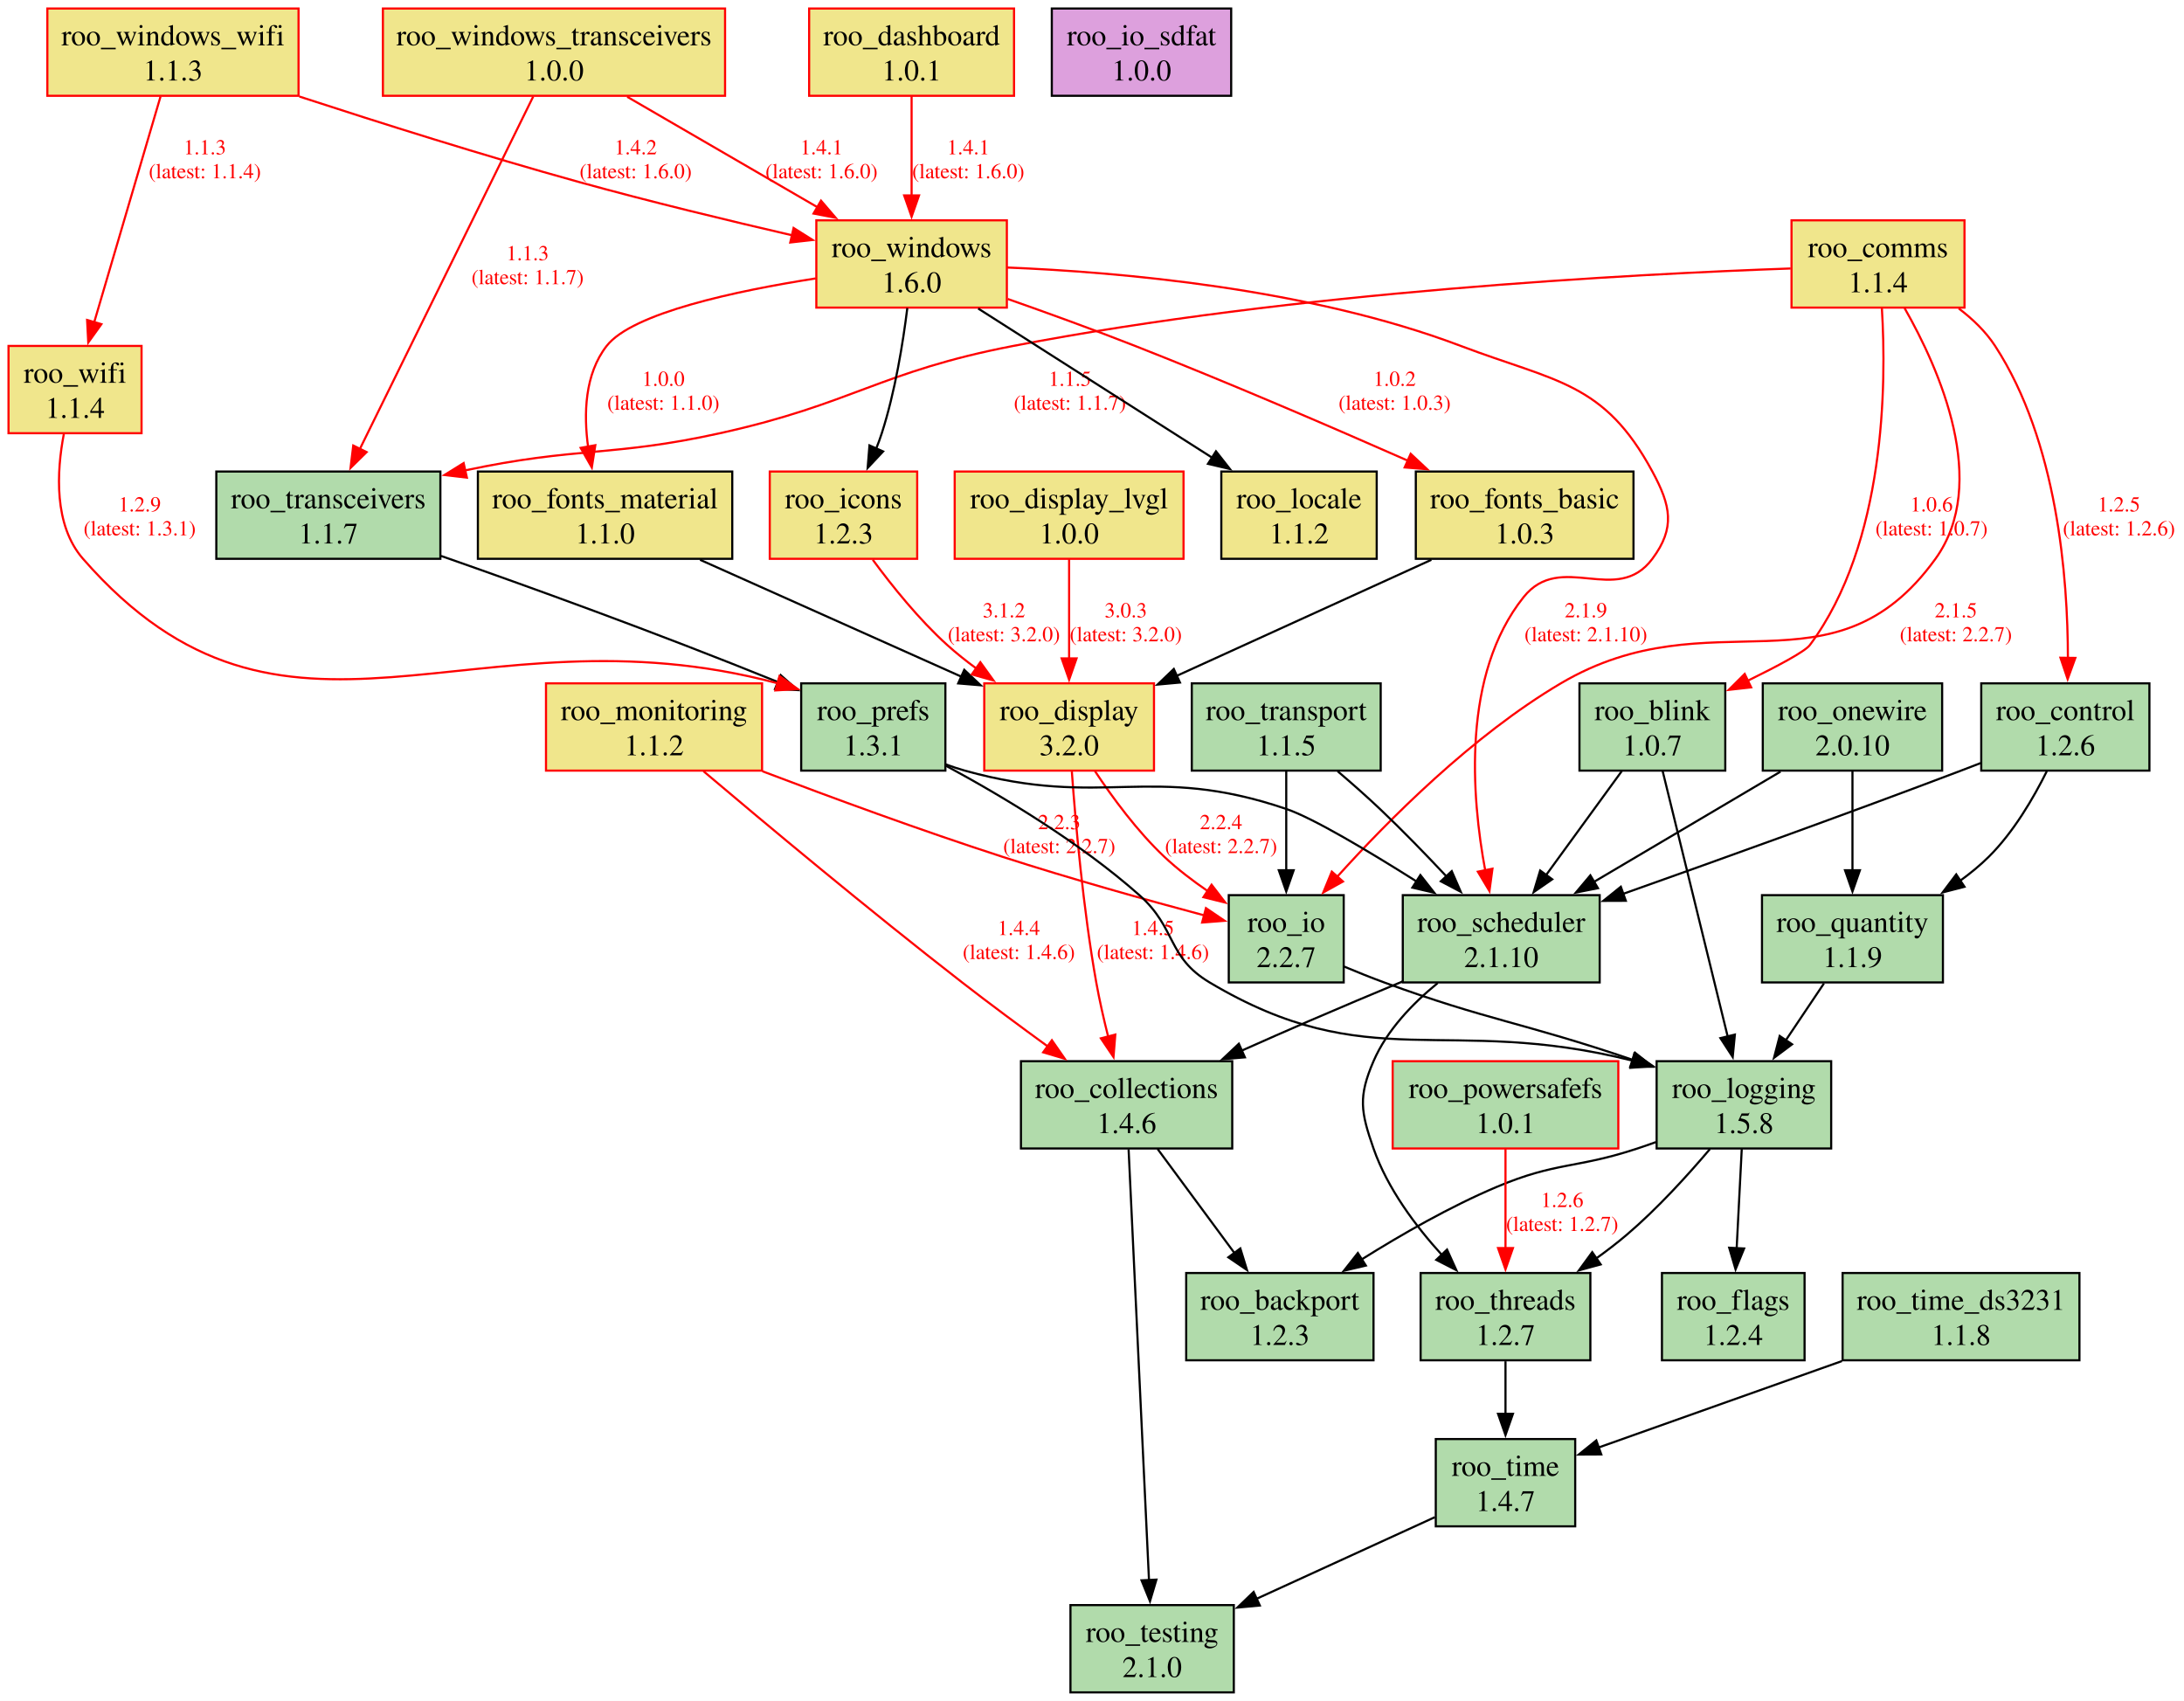
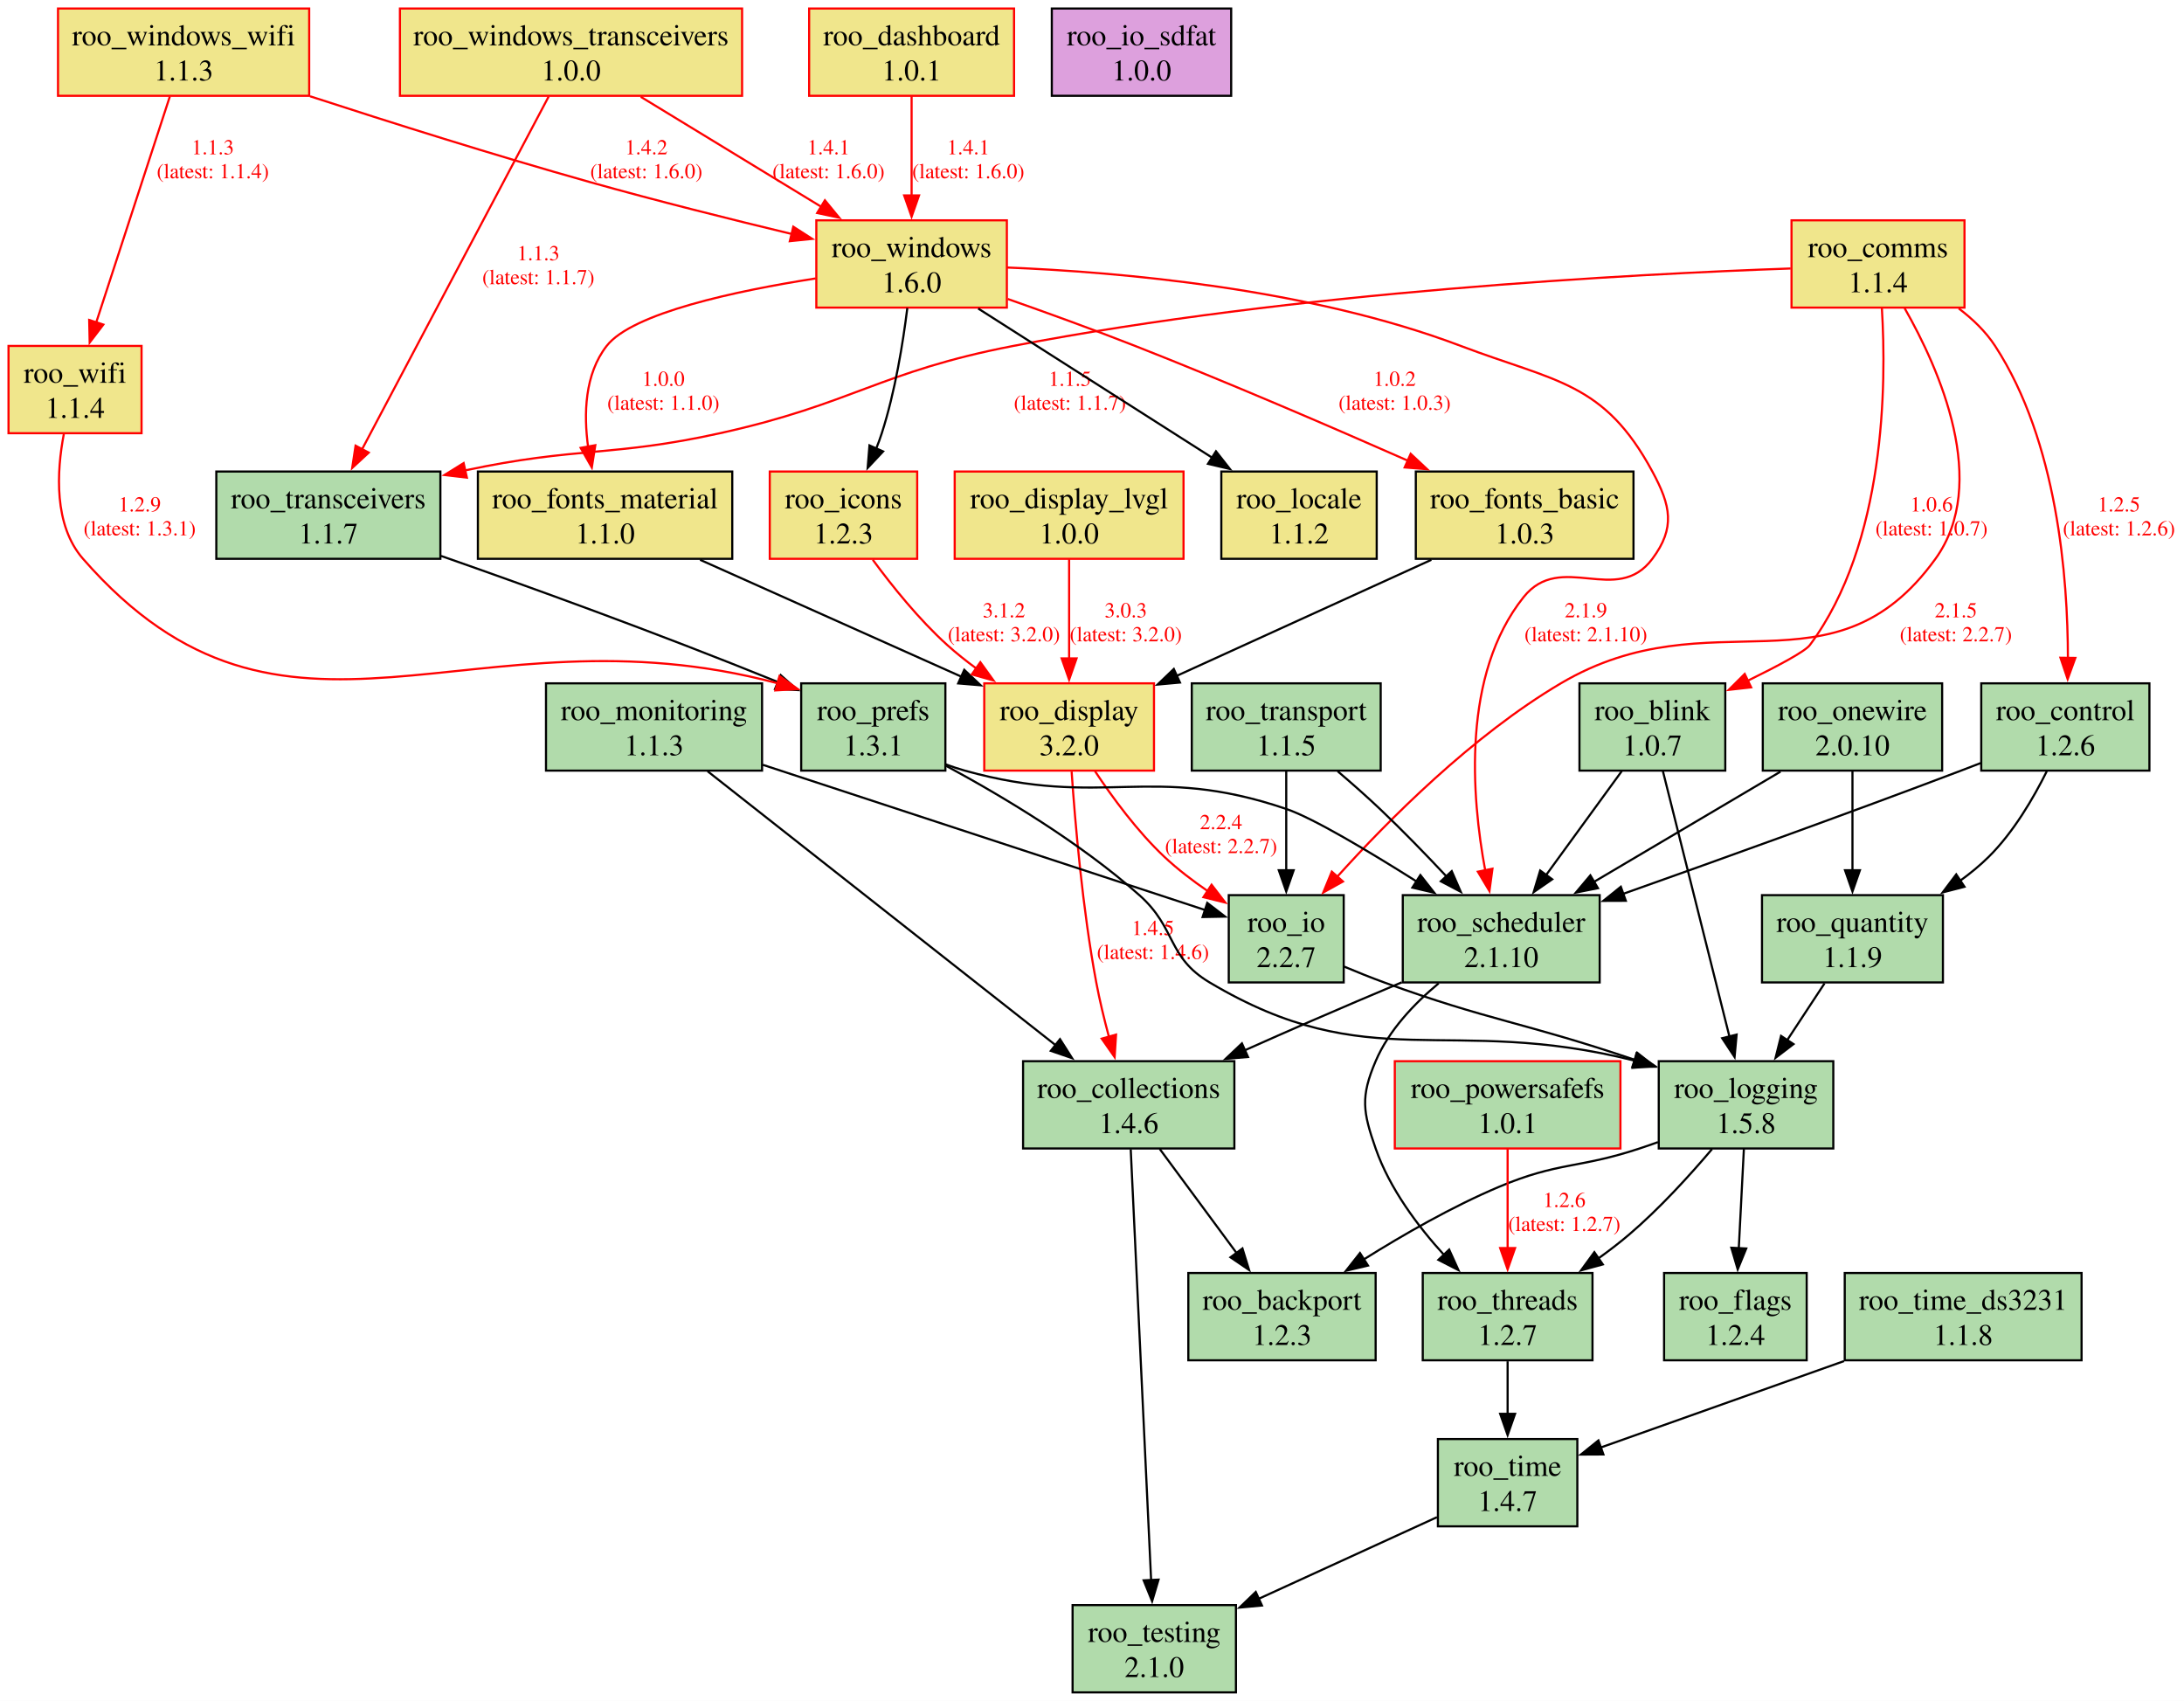
<svg xmlns="http://www.w3.org/2000/svg" width="1026pt" height="799pt" viewBox="0.00 0.00 1026.00 799.00">
  <g id="graph0" class="graph" transform="scale(1 1) rotate(0) translate(4 795)">
    <polygon fill="white" stroke="none" points="-4,4 -4,-795 1022.07,-795 1022.07,4 -4,4" />
    <g id="node1" class="node">
-       <polygon fill="#b1dbab" stroke="black" points="641.25,-197 553.25,-197 553.25,-156 641.25,-156 641.25,-197" />
-       <text xml:space="preserve" text-anchor="middle" x="597.25" y="-179.7" font-family="Times,serif" font-size="14.00">roo_backport</text>
-       <text xml:space="preserve" text-anchor="middle" x="597.25" y="-163.2" font-family="Times,serif" font-size="14.00">1.2.3</text>
+       <polygon fill="#b1dbab" stroke="black" points="642.25,-197 554.25,-197 554.25,-156 642.25,-156 642.25,-197" />
+       <text xml:space="preserve" text-anchor="middle" x="598.25" y="-179.7" font-family="Times,serif" font-size="14.00">roo_backport</text>
+       <text xml:space="preserve" text-anchor="middle" x="598.25" y="-163.2" font-family="Times,serif" font-size="14.00">1.2.3</text>
    </g>
    <g id="node2" class="node">
      <polygon fill="#b1dbab" stroke="black" points="806.5,-474 738,-474 738,-433 806.5,-433 806.5,-474" />
      <text xml:space="preserve" text-anchor="middle" x="772.25" y="-456.7" font-family="Times,serif" font-size="14.00">roo_blink</text>
      <text xml:space="preserve" text-anchor="middle" x="772.25" y="-440.2" font-family="Times,serif" font-size="14.00">1.0.7</text>
    </g>
    <g id="node16" class="node">
-       <polygon fill="#b1dbab" stroke="black" points="856.25,-296.5 774.25,-296.5 774.25,-255.5 856.25,-255.5 856.25,-296.5" />
-       <text xml:space="preserve" text-anchor="middle" x="815.25" y="-279.2" font-family="Times,serif" font-size="14.00">roo_logging</text>
-       <text xml:space="preserve" text-anchor="middle" x="815.25" y="-262.7" font-family="Times,serif" font-size="14.00">1.5.8</text>
+       <polygon fill="#b1dbab" stroke="black" points="857.25,-296.5 775.25,-296.5 775.25,-255.5 857.25,-255.5 857.25,-296.5" />
+       <text xml:space="preserve" text-anchor="middle" x="816.25" y="-279.2" font-family="Times,serif" font-size="14.00">roo_logging</text>
+       <text xml:space="preserve" text-anchor="middle" x="816.25" y="-262.7" font-family="Times,serif" font-size="14.00">1.5.8</text>
    </g>
    <g id="edge1" class="edge">
-       <path fill="none" stroke="black" d="M777.1,-432.71C784.55,-402.29 798.88,-343.81 807.7,-307.82" />
-       <polygon fill="black" stroke="black" points="811.01,-309 809.99,-298.46 804.21,-307.34 811.01,-309" />
+       <path fill="none" stroke="black" d="M777.21,-432.71C784.84,-402.29 799.5,-343.81 808.52,-307.82" />
+       <polygon fill="black" stroke="black" points="811.83,-309.01 810.87,-298.46 805.04,-307.3 811.83,-309.01" />
    </g>
    <g id="node22" class="node">
      <polygon fill="#b1dbab" stroke="black" points="747.5,-374.5 655,-374.5 655,-333.5 747.5,-333.5 747.5,-374.5" />
      <text xml:space="preserve" text-anchor="middle" x="701.25" y="-357.2" font-family="Times,serif" font-size="14.00">roo_scheduler</text>
      <text xml:space="preserve" text-anchor="middle" x="701.25" y="-340.7" font-family="Times,serif" font-size="14.00">2.1.10</text>
    </g>
    <g id="edge2" class="edge">
      <path fill="none" stroke="black" d="M757.88,-432.77C747.68,-418.76 733.82,-399.73 722.36,-383.99" />
      <polygon fill="black" stroke="black" points="725.2,-381.95 716.49,-375.92 719.54,-386.07 725.2,-381.95" />
    </g>
    <g id="node3" class="node">
-       <polygon fill="#b1dbab" stroke="black" points="574.88,-296.5 475.62,-296.5 475.62,-255.5 574.88,-255.5 574.88,-296.5" />
-       <text xml:space="preserve" text-anchor="middle" x="525.25" y="-279.2" font-family="Times,serif" font-size="14.00">roo_collections</text>
-       <text xml:space="preserve" text-anchor="middle" x="525.25" y="-262.7" font-family="Times,serif" font-size="14.00">1.4.6</text>
+       <polygon fill="#b1dbab" stroke="black" points="575.88,-296.5 476.62,-296.5 476.62,-255.5 575.88,-255.5 575.88,-296.5" />
+       <text xml:space="preserve" text-anchor="middle" x="526.25" y="-279.2" font-family="Times,serif" font-size="14.00">roo_collections</text>
+       <text xml:space="preserve" text-anchor="middle" x="526.25" y="-262.7" font-family="Times,serif" font-size="14.00">1.4.6</text>
    </g>
    <g id="edge4" class="edge">
-       <path fill="none" stroke="black" d="M539.82,-255.27C550.26,-241.13 564.49,-221.87 576.17,-206.05" />
-       <polygon fill="black" stroke="black" points="578.68,-208.54 581.8,-198.42 573.05,-204.38 578.68,-208.54" />
+       <path fill="none" stroke="black" d="M540.82,-255.27C551.26,-241.13 565.49,-221.87 577.17,-206.05" />
+       <polygon fill="black" stroke="black" points="579.68,-208.54 582.8,-198.42 574.05,-204.38 579.68,-208.54" />
    </g>
    <g id="node23" class="node">
-       <polygon fill="#b1dbab" stroke="black" points="575.62,-41 498.88,-41 498.88,0 575.62,0 575.62,-41" />
-       <text xml:space="preserve" text-anchor="middle" x="537.25" y="-23.7" font-family="Times,serif" font-size="14.00">roo_testing</text>
-       <text xml:space="preserve" text-anchor="middle" x="537.25" y="-7.2" font-family="Times,serif" font-size="14.00">2.1.0</text>
+       <polygon fill="#b1dbab" stroke="black" points="576.62,-41 499.88,-41 499.88,0 576.62,0 576.62,-41" />
+       <text xml:space="preserve" text-anchor="middle" x="538.25" y="-23.7" font-family="Times,serif" font-size="14.00">roo_testing</text>
+       <text xml:space="preserve" text-anchor="middle" x="538.25" y="-7.2" font-family="Times,serif" font-size="14.00">2.1.0</text>
    </g>
    <g id="edge3" class="edge">
-       <path fill="none" stroke="black" d="M526.19,-255.11C528.27,-211.14 533.28,-105.44 535.78,-52.62" />
-       <polygon fill="black" stroke="black" points="539.26,-52.97 536.24,-42.81 532.27,-52.63 539.26,-52.97" />
+       <path fill="none" stroke="black" d="M527.19,-255.11C529.27,-211.14 534.28,-105.44 536.78,-52.62" />
+       <polygon fill="black" stroke="black" points="540.26,-52.97 537.24,-42.81 533.27,-52.63 540.26,-52.97" />
    </g>
    <g id="node4" class="node">
      <polygon fill="khaki" stroke="red" points="918.88,-691.5 837.62,-691.5 837.62,-650.5 918.88,-650.5 918.88,-691.5" />
      <text xml:space="preserve" text-anchor="middle" x="878.25" y="-674.2" font-family="Times,serif" font-size="14.00">roo_comms</text>
      <text xml:space="preserve" text-anchor="middle" x="878.25" y="-657.7" font-family="Times,serif" font-size="14.00">1.1.4</text>
    </g>
    <g id="edge5" class="edge">
      <path fill="none" stroke="red" d="M880.07,-650.15C882.24,-614.73 881.87,-539.86 846.25,-492 844,-488.97 831.18,-482.14 816.84,-475.12" />
      <polygon fill="red" stroke="red" points="818.66,-472.12 808.13,-470.94 815.63,-478.42 818.66,-472.12" />
      <text xml:space="preserve" text-anchor="middle" x="903.39" y="-554.75" font-family="Times,serif" font-size="10.00" fill="red">1.0.6</text>
      <text xml:space="preserve" text-anchor="middle" x="903.39" y="-543.5" font-family="Times,serif" font-size="10.00" fill="red">(latest: 1.0.7)</text>
    </g>
    <g id="node5" class="node">
      <polygon fill="#b1dbab" stroke="black" points="1005.75,-474 926.75,-474 926.75,-433 1005.75,-433 1005.75,-474" />
      <text xml:space="preserve" text-anchor="middle" x="966.25" y="-456.7" font-family="Times,serif" font-size="14.00">roo_control</text>
      <text xml:space="preserve" text-anchor="middle" x="966.25" y="-440.2" font-family="Times,serif" font-size="14.00">1.2.6</text>
    </g>
    <g id="edge6" class="edge">
      <path fill="none" stroke="red" d="M916.16,-650.11C922.72,-645.15 928.83,-639.28 933.25,-632.5 962.53,-587.6 967.44,-523.53 967.46,-485.75" />
      <polygon fill="red" stroke="red" points="970.96,-485.94 967.34,-475.98 963.96,-486.03 970.96,-485.94" />
      <text xml:space="preserve" text-anchor="middle" x="991.44" y="-554.75" font-family="Times,serif" font-size="10.00" fill="red">1.2.5</text>
      <text xml:space="preserve" text-anchor="middle" x="991.44" y="-543.5" font-family="Times,serif" font-size="10.00" fill="red">(latest: 1.2.6)</text>
    </g>
    <g id="node13" class="node">
      <polygon fill="#b1dbab" stroke="black" points="627.25,-374.5 573.25,-374.5 573.25,-333.5 627.25,-333.5 627.25,-374.5" />
      <text xml:space="preserve" text-anchor="middle" x="600.25" y="-357.2" font-family="Times,serif" font-size="14.00">roo_io</text>
      <text xml:space="preserve" text-anchor="middle" x="600.25" y="-340.7" font-family="Times,serif" font-size="14.00">2.2.7</text>
    </g>
    <g id="edge7" class="edge">
      <path fill="none" stroke="red" d="M890.75,-650.23C907.11,-621.56 930.87,-568.01 905.25,-532.5 857.02,-465.65 800.25,-515.88 729.25,-474 687.75,-449.52 648.3,-409.88 624.2,-383.15" />
      <polygon fill="red" stroke="red" points="626.9,-380.91 617.64,-375.75 621.66,-385.55 626.9,-380.91" />
      <text xml:space="preserve" text-anchor="middle" x="914.83" y="-505" font-family="Times,serif" font-size="10.00" fill="red">2.1.5</text>
      <text xml:space="preserve" text-anchor="middle" x="914.83" y="-493.75" font-family="Times,serif" font-size="10.00" fill="red">(latest: 2.2.7)</text>
    </g>
    <g id="node27" class="node">
      <polygon fill="#b1dbab" stroke="black" points="202.88,-573.5 97.62,-573.5 97.62,-532.5 202.88,-532.5 202.88,-573.5" />
      <text xml:space="preserve" text-anchor="middle" x="150.25" y="-556.2" font-family="Times,serif" font-size="14.00">roo_transceivers</text>
      <text xml:space="preserve" text-anchor="middle" x="150.25" y="-539.7" font-family="Times,serif" font-size="14.00">1.1.7</text>
    </g>
    <g id="edge8" class="edge">
      <path fill="none" stroke="red" d="M837.22,-668.88C763.49,-666.29 603.96,-657.97 472,-632.5 409.28,-620.39 396.62,-605.27 334.25,-591.5 283.67,-580.33 267.13,-585.23 214.39,-574.01" />
      <polygon fill="red" stroke="red" points="215.34,-570.63 204.81,-571.87 213.81,-577.46 215.34,-570.63" />
      <text xml:space="preserve" text-anchor="middle" x="498.62" y="-613.75" font-family="Times,serif" font-size="10.00" fill="red">1.1.5</text>
      <text xml:space="preserve" text-anchor="middle" x="498.62" y="-602.5" font-family="Times,serif" font-size="10.00" fill="red">(latest: 1.1.7)</text>
    </g>
    <g id="node21" class="node">
      <polygon fill="#b1dbab" stroke="black" points="908.75,-374.5 823.75,-374.5 823.75,-333.5 908.75,-333.5 908.75,-374.5" />
      <text xml:space="preserve" text-anchor="middle" x="866.25" y="-357.2" font-family="Times,serif" font-size="14.00">roo_quantity</text>
      <text xml:space="preserve" text-anchor="middle" x="866.25" y="-340.7" font-family="Times,serif" font-size="14.00">1.1.9</text>
    </g>
    <g id="edge9" class="edge">
      <path fill="none" stroke="black" d="M957.54,-432.69C951.28,-420.09 941.91,-404.04 930.25,-392.5 926.18,-388.47 921.59,-384.71 916.79,-381.24" />
      <polygon fill="black" stroke="black" points="918.88,-378.44 908.62,-375.79 915,-384.26 918.88,-378.44" />
    </g>
    <g id="edge10" class="edge">
      <path fill="none" stroke="black" d="M926.45,-436.54C923.34,-435.33 920.25,-434.14 917.25,-433 863.64,-412.66 802.1,-390.56 758.45,-375.09" />
      <polygon fill="black" stroke="black" points="759.78,-371.85 749.18,-371.81 757.44,-378.45 759.78,-371.85" />
    </g>
    <g id="node6" class="node">
      <polygon fill="khaki" stroke="red" points="472.38,-791 376.12,-791 376.12,-750 472.38,-750 472.38,-791" />
      <text xml:space="preserve" text-anchor="middle" x="424.25" y="-773.7" font-family="Times,serif" font-size="14.00">roo_dashboard</text>
      <text xml:space="preserve" text-anchor="middle" x="424.25" y="-757.2" font-family="Times,serif" font-size="14.00">1.0.1</text>
    </g>
    <g id="node30" class="node">
      <polygon fill="khaki" stroke="red" points="469,-691.5 379.5,-691.5 379.5,-650.5 469,-650.5 469,-691.5" />
      <text xml:space="preserve" text-anchor="middle" x="424.25" y="-674.2" font-family="Times,serif" font-size="14.00">roo_windows</text>
      <text xml:space="preserve" text-anchor="middle" x="424.25" y="-657.7" font-family="Times,serif" font-size="14.00">1.6.0</text>
    </g>
    <g id="edge11" class="edge">
      <path fill="none" stroke="red" d="M424.25,-749.77C424.25,-736.29 424.25,-718.16 424.25,-702.79" />
      <polygon fill="red" stroke="red" points="427.75,-703.21 424.25,-693.21 420.75,-703.21 427.75,-703.21" />
      <text xml:space="preserve" text-anchor="middle" x="450.88" y="-722.5" font-family="Times,serif" font-size="10.00" fill="red">1.4.1</text>
      <text xml:space="preserve" text-anchor="middle" x="450.88" y="-711.25" font-family="Times,serif" font-size="10.00" fill="red">(latest: 1.6.0)</text>
    </g>
    <g id="node7" class="node">
      <polygon fill="khaki" stroke="red" points="538.12,-474 458.38,-474 458.38,-433 538.12,-433 538.12,-474" />
      <text xml:space="preserve" text-anchor="middle" x="498.25" y="-456.7" font-family="Times,serif" font-size="14.00">roo_display</text>
      <text xml:space="preserve" text-anchor="middle" x="498.25" y="-440.2" font-family="Times,serif" font-size="14.00">3.2.0</text>
    </g>
    <g id="edge12" class="edge">
-       <path fill="none" stroke="red" d="M499.53,-432.59C501.24,-408.86 504.82,-368.07 511,-333.5 512.49,-325.17 514.52,-316.26 516.59,-308.03" />
-       <polygon fill="red" stroke="red" points="519.95,-309.01 519.1,-298.45 513.18,-307.24 519.95,-309.01" />
+       <path fill="none" stroke="red" d="M499.43,-432.57C501.05,-408.82 504.53,-368.01 511,-333.5 512.56,-325.15 514.73,-316.23 516.94,-308" />
+       <polygon fill="red" stroke="red" points="520.3,-308.99 519.63,-298.42 513.56,-307.1 520.3,-308.99" />
      <text xml:space="preserve" text-anchor="middle" x="537.62" y="-355.75" font-family="Times,serif" font-size="10.00" fill="red">1.4.5</text>
      <text xml:space="preserve" text-anchor="middle" x="537.62" y="-344.5" font-family="Times,serif" font-size="10.00" fill="red">(latest: 1.4.6)</text>
    </g>
    <g id="edge13" class="edge">
      <path fill="none" stroke="red" d="M510.41,-432.74C518.65,-420.31 530.32,-404.43 543,-392.5 549.13,-386.73 556.25,-381.29 563.34,-376.43" />
      <polygon fill="red" stroke="red" points="565.17,-379.41 571.63,-371.01 561.34,-373.55 565.17,-379.41" />
      <text xml:space="preserve" text-anchor="middle" x="569.62" y="-405.5" font-family="Times,serif" font-size="10.00" fill="red">2.2.4</text>
      <text xml:space="preserve" text-anchor="middle" x="569.62" y="-394.25" font-family="Times,serif" font-size="10.00" fill="red">(latest: 2.2.7)</text>
    </g>
    <g id="node8" class="node">
      <polygon fill="khaki" stroke="red" points="552,-573.5 444.5,-573.5 444.5,-532.5 552,-532.5 552,-573.5" />
      <text xml:space="preserve" text-anchor="middle" x="498.25" y="-556.2" font-family="Times,serif" font-size="14.00">roo_display_lvgl</text>
      <text xml:space="preserve" text-anchor="middle" x="498.25" y="-539.7" font-family="Times,serif" font-size="14.00">1.0.0</text>
    </g>
    <g id="edge14" class="edge">
      <path fill="none" stroke="red" d="M498.25,-532.27C498.25,-518.79 498.25,-500.66 498.25,-485.29" />
      <polygon fill="red" stroke="red" points="501.75,-485.71 498.25,-475.71 494.75,-485.71 501.75,-485.71" />
      <text xml:space="preserve" text-anchor="middle" x="524.88" y="-505" font-family="Times,serif" font-size="10.00" fill="red">3.0.3</text>
      <text xml:space="preserve" text-anchor="middle" x="524.88" y="-493.75" font-family="Times,serif" font-size="10.00" fill="red">(latest: 3.2.0)</text>
    </g>
    <g id="node9" class="node">
-       <polygon fill="#b1dbab" stroke="black" points="843.75,-197 776.75,-197 776.75,-156 843.75,-156 843.75,-197" />
-       <text xml:space="preserve" text-anchor="middle" x="810.25" y="-179.7" font-family="Times,serif" font-size="14.00">roo_flags</text>
-       <text xml:space="preserve" text-anchor="middle" x="810.25" y="-163.2" font-family="Times,serif" font-size="14.00">1.2.4</text>
+       <polygon fill="#b1dbab" stroke="black" points="844.75,-197 777.75,-197 777.75,-156 844.75,-156 844.75,-197" />
+       <text xml:space="preserve" text-anchor="middle" x="811.25" y="-179.7" font-family="Times,serif" font-size="14.00">roo_flags</text>
+       <text xml:space="preserve" text-anchor="middle" x="811.25" y="-163.2" font-family="Times,serif" font-size="14.00">1.2.4</text>
    </g>
    <g id="node10" class="node">
      <polygon fill="khaki" stroke="black" points="763.38,-573.5 661.12,-573.5 661.12,-532.5 763.38,-532.5 763.38,-573.5" />
      <text xml:space="preserve" text-anchor="middle" x="712.25" y="-556.2" font-family="Times,serif" font-size="14.00">roo_fonts_basic</text>
      <text xml:space="preserve" text-anchor="middle" x="712.25" y="-539.7" font-family="Times,serif" font-size="14.00">1.0.3</text>
    </g>
    <g id="edge15" class="edge">
      <path fill="none" stroke="black" d="M668.43,-532.03C633.7,-516.21 585.15,-494.09 548.79,-477.52" />
      <polygon fill="black" stroke="black" points="550.33,-474.38 539.78,-473.42 547.43,-480.75 550.33,-474.38" />
    </g>
    <g id="node11" class="node">
      <polygon fill="khaki" stroke="black" points="340,-573.5 220.5,-573.5 220.5,-532.5 340,-532.5 340,-573.5" />
      <text xml:space="preserve" text-anchor="middle" x="280.25" y="-556.2" font-family="Times,serif" font-size="14.00">roo_fonts_material</text>
      <text xml:space="preserve" text-anchor="middle" x="280.25" y="-539.7" font-family="Times,serif" font-size="14.00">1.1.0</text>
    </g>
    <g id="edge16" class="edge">
      <path fill="none" stroke="black" d="M324.89,-532.03C360.64,-516.04 410.79,-493.62 447.96,-476.99" />
      <polygon fill="black" stroke="black" points="448.99,-480.36 456.69,-473.09 446.13,-473.97 448.99,-480.36" />
    </g>
    <g id="node12" class="node">
      <polygon fill="khaki" stroke="red" points="426.88,-573.5 357.62,-573.5 357.62,-532.5 426.88,-532.5 426.88,-573.5" />
      <text xml:space="preserve" text-anchor="middle" x="392.25" y="-556.2" font-family="Times,serif" font-size="14.00">roo_icons</text>
      <text xml:space="preserve" text-anchor="middle" x="392.25" y="-539.7" font-family="Times,serif" font-size="14.00">1.2.3</text>
    </g>
    <g id="edge17" class="edge">
      <path fill="none" stroke="red" d="M406.02,-532.04C415.11,-519.69 427.75,-503.96 441,-492 445.25,-488.17 449.92,-484.45 454.71,-480.94" />
      <polygon fill="red" stroke="red" points="456.54,-483.93 462.74,-475.34 452.54,-478.19 456.54,-483.93" />
      <text xml:space="preserve" text-anchor="middle" x="467.62" y="-505" font-family="Times,serif" font-size="10.00" fill="red">3.1.2</text>
      <text xml:space="preserve" text-anchor="middle" x="467.62" y="-493.75" font-family="Times,serif" font-size="10.00" fill="red">(latest: 3.2.0)</text>
    </g>
    <g id="edge18" class="edge">
-       <path fill="none" stroke="black" d="M627.31,-341C633.49,-338.41 640.06,-335.77 646.25,-333.5 695.11,-315.6 711.05,-314.82 763.29,-297.06" />
-       <polygon fill="black" stroke="black" points="764.13,-300.47 772.43,-293.89 761.84,-293.86 764.13,-300.47" />
+       <path fill="none" stroke="black" d="M627.31,-340.99C633.49,-338.4 640.06,-335.76 646.25,-333.5 695.5,-315.52 711.61,-314.88 764.22,-297.07" />
+       <polygon fill="black" stroke="black" points="765.12,-300.47 773.43,-293.9 762.84,-293.85 765.12,-300.47" />
    </g>
    <g id="node14" class="node">
      <polygon fill="plum" stroke="black" points="574.38,-791 490.12,-791 490.12,-750 574.38,-750 574.38,-791" />
      <text xml:space="preserve" text-anchor="middle" x="532.25" y="-773.7" font-family="Times,serif" font-size="14.00">roo_io_sdfat</text>
      <text xml:space="preserve" text-anchor="middle" x="532.25" y="-757.2" font-family="Times,serif" font-size="14.00">1.0.0</text>
    </g>
    <g id="node15" class="node">
      <polygon fill="khaki" stroke="black" points="642.75,-573.5 569.75,-573.5 569.75,-532.5 642.75,-532.5 642.75,-573.5" />
      <text xml:space="preserve" text-anchor="middle" x="606.25" y="-556.2" font-family="Times,serif" font-size="14.00">roo_locale</text>
      <text xml:space="preserve" text-anchor="middle" x="606.25" y="-539.7" font-family="Times,serif" font-size="14.00">1.1.2</text>
    </g>
    <g id="edge19" class="edge">
-       <path fill="none" stroke="black" d="M773.9,-258.49C770.99,-257.44 768.08,-256.44 765.25,-255.5 736.38,-245.96 727.27,-249.31 699.25,-237.5 677.27,-228.23 654.24,-215.02 635.64,-203.36" />
-       <polygon fill="black" stroke="black" points="637.66,-200.5 627.34,-198.07 633.89,-206.4 637.66,-200.5" />
+       <path fill="none" stroke="black" d="M774.9,-258.49C771.99,-257.44 769.08,-256.44 766.25,-255.5 737.38,-245.96 728.27,-249.31 700.25,-237.5 678.27,-228.23 655.24,-215.02 636.64,-203.36" />
+       <polygon fill="black" stroke="black" points="638.66,-200.5 628.34,-198.07 634.89,-206.4 638.66,-200.5" />
    </g>
    <g id="edge20" class="edge">
-       <path fill="none" stroke="black" d="M814.24,-255.27C813.55,-241.79 812.62,-223.66 811.83,-208.29" />
-       <polygon fill="black" stroke="black" points="815.35,-208.52 811.34,-198.71 808.35,-208.88 815.35,-208.52" />
+       <path fill="none" stroke="black" d="M815.24,-255.27C814.55,-241.79 813.62,-223.66 812.83,-208.29" />
+       <polygon fill="black" stroke="black" points="816.35,-208.52 812.34,-198.71 809.35,-208.88 816.35,-208.52" />
    </g>
    <g id="node24" class="node">
-       <polygon fill="#b1dbab" stroke="black" points="743.12,-197 663.38,-197 663.38,-156 743.12,-156 743.12,-197" />
-       <text xml:space="preserve" text-anchor="middle" x="703.25" y="-179.7" font-family="Times,serif" font-size="14.00">roo_threads</text>
-       <text xml:space="preserve" text-anchor="middle" x="703.25" y="-163.2" font-family="Times,serif" font-size="14.00">1.2.7</text>
+       <polygon fill="#b1dbab" stroke="black" points="744.12,-197 664.38,-197 664.38,-156 744.12,-156 744.12,-197" />
+       <text xml:space="preserve" text-anchor="middle" x="704.25" y="-179.7" font-family="Times,serif" font-size="14.00">roo_threads</text>
+       <text xml:space="preserve" text-anchor="middle" x="704.25" y="-163.2" font-family="Times,serif" font-size="14.00">1.2.7</text>
    </g>
    <g id="edge21" class="edge">
-       <path fill="none" stroke="black" d="M799.27,-255.2C788.85,-242.9 774.56,-227.18 760.25,-215 755.68,-211.11 750.7,-207.3 745.63,-203.67" />
-       <polygon fill="black" stroke="black" points="747.97,-201.04 737.75,-198.25 744,-206.8 747.97,-201.04" />
+       <path fill="none" stroke="black" d="M800.27,-255.2C789.85,-242.9 775.56,-227.18 761.25,-215 756.68,-211.11 751.7,-207.3 746.63,-203.67" />
+       <polygon fill="black" stroke="black" points="748.97,-201.04 738.75,-198.25 745,-206.8 748.97,-201.04" />
    </g>
    <g id="node17" class="node">
-       <polygon fill="khaki" stroke="red" points="354,-474 252.5,-474 252.5,-433 354,-433 354,-474" />
+       <polygon fill="#b1dbab" stroke="black" points="354,-474 252.5,-474 252.5,-433 354,-433 354,-474" />
      <text xml:space="preserve" text-anchor="middle" x="303.25" y="-456.7" font-family="Times,serif" font-size="14.00">roo_monitoring</text>
-       <text xml:space="preserve" text-anchor="middle" x="303.25" y="-440.2" font-family="Times,serif" font-size="14.00">1.1.2</text>
+       <text xml:space="preserve" text-anchor="middle" x="303.25" y="-440.2" font-family="Times,serif" font-size="14.00">1.1.3</text>
    </g>
    <g id="edge22" class="edge">
-       <path fill="none" stroke="red" d="M326.49,-432.71C354.81,-408.75 404.3,-367.4 448,-333.5 460.99,-323.42 475.49,-312.69 488.38,-303.32" />
-       <polygon fill="red" stroke="red" points="490.16,-306.35 496.21,-297.65 486.06,-300.67 490.16,-306.35" />
-       <text xml:space="preserve" text-anchor="middle" x="474.62" y="-355.75" font-family="Times,serif" font-size="10.00" fill="red">1.4.4</text>
-       <text xml:space="preserve" text-anchor="middle" x="474.62" y="-344.5" font-family="Times,serif" font-size="10.00" fill="red">(latest: 1.4.6)</text>
+       <path fill="none" stroke="black" d="M328.4,-432.71C368.47,-401.18 446.87,-339.47 492.02,-303.94" />
+       <polygon fill="black" stroke="black" points="493.97,-306.86 499.66,-297.92 489.64,-301.36 493.97,-306.86" />
    </g>
    <g id="edge23" class="edge">
-       <path fill="none" stroke="red" d="M354.16,-432.7C386.3,-420.48 428.83,-404.84 467,-392.5 498.71,-382.24 535.17,-372.09 561.93,-364.95" />
-       <polygon fill="red" stroke="red" points="562.53,-368.41 571.3,-362.46 560.73,-361.64 562.53,-368.41" />
-       <text xml:space="preserve" text-anchor="middle" x="493.62" y="-405.5" font-family="Times,serif" font-size="10.00" fill="red">2.2.3</text>
-       <text xml:space="preserve" text-anchor="middle" x="493.62" y="-394.25" font-family="Times,serif" font-size="10.00" fill="red">(latest: 2.2.7)</text>
+       <path fill="none" stroke="black" d="M354.31,-435.74C413.33,-416.36 509.13,-384.91 562.06,-367.54" />
+       <polygon fill="black" stroke="black" points="563.14,-370.87 571.55,-364.42 560.96,-364.22 563.14,-370.87" />
    </g>
    <g id="node18" class="node">
      <polygon fill="#b1dbab" stroke="black" points="908.38,-474 824.12,-474 824.12,-433 908.38,-433 908.38,-474" />
      <text xml:space="preserve" text-anchor="middle" x="866.25" y="-456.7" font-family="Times,serif" font-size="14.00">roo_onewire</text>
      <text xml:space="preserve" text-anchor="middle" x="866.25" y="-440.2" font-family="Times,serif" font-size="14.00">2.0.10</text>
    </g>
    <g id="edge25" class="edge">
      <path fill="none" stroke="black" d="M866.25,-432.77C866.25,-419.29 866.25,-401.16 866.25,-385.79" />
      <polygon fill="black" stroke="black" points="869.75,-386.21 866.25,-376.21 862.75,-386.21 869.75,-386.21" />
    </g>
    <g id="edge24" class="edge">
      <path fill="none" stroke="black" d="M832.46,-432.53C807.1,-417.55 772.18,-396.91 744.73,-380.69" />
      <polygon fill="black" stroke="black" points="746.69,-377.78 736.3,-375.71 743.12,-383.81 746.69,-377.78" />
    </g>
    <g id="node19" class="node">
-       <polygon fill="#b1dbab" stroke="red" points="756.25,-296.5 650.25,-296.5 650.25,-255.5 756.25,-255.5 756.25,-296.5" />
-       <text xml:space="preserve" text-anchor="middle" x="703.25" y="-279.2" font-family="Times,serif" font-size="14.00">roo_powersafefs</text>
-       <text xml:space="preserve" text-anchor="middle" x="703.25" y="-262.7" font-family="Times,serif" font-size="14.00">1.0.1</text>
+       <polygon fill="#b1dbab" stroke="red" points="757.25,-296.5 651.25,-296.5 651.25,-255.5 757.25,-255.5 757.25,-296.5" />
+       <text xml:space="preserve" text-anchor="middle" x="704.25" y="-279.2" font-family="Times,serif" font-size="14.00">roo_powersafefs</text>
+       <text xml:space="preserve" text-anchor="middle" x="704.25" y="-262.7" font-family="Times,serif" font-size="14.00">1.0.1</text>
    </g>
    <g id="edge26" class="edge">
-       <path fill="none" stroke="red" d="M703.25,-255.27C703.25,-241.79 703.25,-223.66 703.25,-208.29" />
-       <polygon fill="red" stroke="red" points="706.75,-208.71 703.25,-198.71 699.75,-208.71 706.75,-208.71" />
-       <text xml:space="preserve" text-anchor="middle" x="729.88" y="-228" font-family="Times,serif" font-size="10.00" fill="red">1.2.6</text>
-       <text xml:space="preserve" text-anchor="middle" x="729.88" y="-216.75" font-family="Times,serif" font-size="10.00" fill="red">(latest: 1.2.7)</text>
+       <path fill="none" stroke="red" d="M704.25,-255.27C704.25,-241.79 704.25,-223.66 704.25,-208.29" />
+       <polygon fill="red" stroke="red" points="707.75,-208.71 704.25,-198.71 700.75,-208.71 707.75,-208.71" />
+       <text xml:space="preserve" text-anchor="middle" x="730.88" y="-228" font-family="Times,serif" font-size="10.00" fill="red">1.2.6</text>
+       <text xml:space="preserve" text-anchor="middle" x="730.88" y="-216.75" font-family="Times,serif" font-size="10.00" fill="red">(latest: 1.2.7)</text>
    </g>
    <g id="node20" class="node">
      <polygon fill="#b1dbab" stroke="black" points="440.12,-474 372.38,-474 372.38,-433 440.12,-433 440.12,-474" />
      <text xml:space="preserve" text-anchor="middle" x="406.25" y="-456.7" font-family="Times,serif" font-size="14.00">roo_prefs</text>
      <text xml:space="preserve" text-anchor="middle" x="406.25" y="-440.2" font-family="Times,serif" font-size="14.00">1.3.1</text>
    </g>
    <g id="edge27" class="edge">
-       <path fill="none" stroke="black" d="M440.45,-435.25C466.83,-421.01 503.4,-399.19 531.25,-374.5 548.75,-358.98 544.16,-345.48 564.25,-333.5 639.23,-288.81 675.03,-318.78 762.99,-296.74" />
-       <polygon fill="black" stroke="black" points="763.77,-300.16 772.52,-294.18 761.96,-293.4 763.77,-300.16" />
+       <path fill="none" stroke="black" d="M440.45,-435.25C466.83,-421.01 503.4,-399.19 531.25,-374.5 548.75,-358.98 544.15,-345.47 564.25,-333.5 639.61,-288.62 675.59,-318.84 763.95,-296.75" />
+       <polygon fill="black" stroke="black" points="764.77,-300.16 773.52,-294.18 762.96,-293.39 764.77,-300.16" />
    </g>
    <g id="edge28" class="edge">
      <path fill="none" stroke="black" d="M440.16,-435.98C443.19,-434.86 446.25,-433.84 449.25,-433 514.35,-414.83 536.25,-436.73 600.25,-415 612.87,-410.72 638.92,-395.17 661.4,-380.98" />
      <polygon fill="black" stroke="black" points="663.26,-383.95 669.81,-375.62 659.5,-378.04 663.26,-383.95" />
    </g>
    <g id="edge29" class="edge">
-       <path fill="none" stroke="black" d="M852.85,-333.03C847.35,-324.83 840.86,-315.17 834.84,-306.19" />
-       <polygon fill="black" stroke="black" points="837.88,-304.44 829.4,-298.09 832.07,-308.35 837.88,-304.44" />
+       <path fill="none" stroke="black" d="M853.11,-333.03C847.72,-324.83 841.36,-315.17 835.46,-306.19" />
+       <polygon fill="black" stroke="black" points="838.55,-304.53 830.13,-298.1 832.7,-308.38 838.55,-304.53" />
    </g>
    <g id="edge30" class="edge">
-       <path fill="none" stroke="black" d="M654.9,-333.96C640.85,-328.11 625.39,-321.61 611.25,-315.5 600.89,-311.02 589.86,-306.16 579.29,-301.45" />
-       <polygon fill="black" stroke="black" points="580.84,-298.31 570.28,-297.43 577.99,-304.7 580.84,-298.31" />
+       <path fill="none" stroke="black" d="M654.51,-333.54C640.86,-327.79 625.94,-321.45 612.25,-315.5 602.01,-311.05 591.12,-306.24 580.65,-301.57" />
+       <polygon fill="black" stroke="black" points="582.3,-298.48 571.74,-297.59 579.44,-304.87 582.3,-298.48" />
    </g>
    <g id="edge31" class="edge">
-       <path fill="none" stroke="black" d="M671.37,-333.19C659.66,-323.64 647.55,-311.08 641.25,-296.5 634.02,-279.77 635.25,-272.7 641.25,-255.5 647.81,-236.7 661.01,-219.04 673.55,-205.29" />
-       <polygon fill="black" stroke="black" points="675.79,-208.01 680.16,-198.35 670.72,-203.18 675.79,-208.01" />
+       <path fill="none" stroke="black" d="M671.86,-333.09C660.34,-323.52 648.43,-310.98 642.25,-296.5 635.09,-279.74 636.25,-272.7 642.25,-255.5 648.81,-236.7 662.01,-219.04 674.55,-205.29" />
+       <polygon fill="black" stroke="black" points="676.79,-208.01 681.16,-198.35 671.72,-203.18 676.79,-208.01" />
    </g>
    <g id="node25" class="node">
-       <polygon fill="#b1dbab" stroke="black" points="736,-119 670.5,-119 670.5,-78 736,-78 736,-119" />
-       <text xml:space="preserve" text-anchor="middle" x="703.25" y="-101.7" font-family="Times,serif" font-size="14.00">roo_time</text>
-       <text xml:space="preserve" text-anchor="middle" x="703.25" y="-85.2" font-family="Times,serif" font-size="14.00">1.4.7</text>
+       <polygon fill="#b1dbab" stroke="black" points="737,-119 671.5,-119 671.5,-78 737,-78 737,-119" />
+       <text xml:space="preserve" text-anchor="middle" x="704.25" y="-101.7" font-family="Times,serif" font-size="14.00">roo_time</text>
+       <text xml:space="preserve" text-anchor="middle" x="704.25" y="-85.2" font-family="Times,serif" font-size="14.00">1.4.7</text>
    </g>
    <g id="edge32" class="edge">
-       <path fill="none" stroke="black" d="M703.25,-155.53C703.25,-147.94 703.25,-139.1 703.25,-130.71" />
-       <polygon fill="black" stroke="black" points="706.75,-130.85 703.25,-120.85 699.75,-130.85 706.75,-130.85" />
+       <path fill="none" stroke="black" d="M704.25,-155.53C704.25,-147.94 704.25,-139.1 704.25,-130.71" />
+       <polygon fill="black" stroke="black" points="707.75,-130.85 704.25,-120.85 700.75,-130.85 707.75,-130.85" />
    </g>
    <g id="edge33" class="edge">
-       <path fill="none" stroke="black" d="M670.06,-82.3C646.08,-71.33 613.32,-56.33 586.33,-43.97" />
-       <polygon fill="black" stroke="black" points="587.84,-40.81 577.29,-39.83 584.93,-47.18 587.84,-40.81" />
+       <path fill="none" stroke="black" d="M671.06,-82.3C647.08,-71.33 614.32,-56.33 587.33,-43.97" />
+       <polygon fill="black" stroke="black" points="588.84,-40.81 578.29,-39.83 585.93,-47.18 588.84,-40.81" />
    </g>
    <g id="node26" class="node">
-       <polygon fill="#b1dbab" stroke="black" points="972.88,-197 861.62,-197 861.62,-156 972.88,-156 972.88,-197" />
-       <text xml:space="preserve" text-anchor="middle" x="917.25" y="-179.7" font-family="Times,serif" font-size="14.00">roo_time_ds3231</text>
-       <text xml:space="preserve" text-anchor="middle" x="917.25" y="-163.2" font-family="Times,serif" font-size="14.00">1.1.8</text>
+       <polygon fill="#b1dbab" stroke="black" points="973.88,-197 862.62,-197 862.62,-156 973.88,-156 973.88,-197" />
+       <text xml:space="preserve" text-anchor="middle" x="918.25" y="-179.7" font-family="Times,serif" font-size="14.00">roo_time_ds3231</text>
+       <text xml:space="preserve" text-anchor="middle" x="918.25" y="-163.2" font-family="Times,serif" font-size="14.00">1.1.8</text>
    </g>
    <g id="edge34" class="edge">
-       <path fill="none" stroke="black" d="M861.3,-155.63C825.59,-142.95 779.96,-126.74 746.92,-115.01" />
-       <polygon fill="black" stroke="black" points="748.25,-111.77 737.66,-111.72 745.91,-118.36 748.25,-111.77" />
+       <path fill="none" stroke="black" d="M862.3,-155.63C826.59,-142.95 780.96,-126.74 747.92,-115.01" />
+       <polygon fill="black" stroke="black" points="749.25,-111.77 738.66,-111.72 746.91,-118.36 749.25,-111.77" />
    </g>
    <g id="edge35" class="edge">
      <path fill="none" stroke="black" d="M203.19,-533.85C244.17,-519.52 302.5,-498.52 361.79,-474.48" />
      <polygon fill="black" stroke="black" points="362.75,-477.86 370.68,-470.84 360.1,-471.38 362.75,-477.86" />
    </g>
    <g id="node28" class="node">
      <polygon fill="#b1dbab" stroke="black" points="644.62,-474 555.88,-474 555.88,-433 644.62,-433 644.62,-474" />
      <text xml:space="preserve" text-anchor="middle" x="600.25" y="-456.7" font-family="Times,serif" font-size="14.00">roo_transport</text>
      <text xml:space="preserve" text-anchor="middle" x="600.25" y="-440.2" font-family="Times,serif" font-size="14.00">1.1.5</text>
    </g>
    <g id="edge36" class="edge">
      <path fill="none" stroke="black" d="M600.25,-432.77C600.25,-419.29 600.25,-401.16 600.25,-385.79" />
      <polygon fill="black" stroke="black" points="603.75,-386.21 600.25,-376.21 596.75,-386.21 603.75,-386.21" />
    </g>
    <g id="edge37" class="edge">
      <path fill="none" stroke="black" d="M624.4,-432.71C630.96,-427.12 637.98,-420.94 644.25,-415 654.84,-404.96 666,-393.45 675.61,-383.2" />
      <polygon fill="black" stroke="black" points="678,-385.78 682.24,-376.07 672.87,-381.01 678,-385.78" />
    </g>
    <g id="node29" class="node">
      <polygon fill="khaki" stroke="red" points="62.5,-632.5 0,-632.5 0,-591.5 62.5,-591.5 62.5,-632.5" />
      <text xml:space="preserve" text-anchor="middle" x="31.25" y="-615.2" font-family="Times,serif" font-size="14.00">roo_wifi</text>
      <text xml:space="preserve" text-anchor="middle" x="31.25" y="-598.7" font-family="Times,serif" font-size="14.00">1.1.4</text>
    </g>
    <g id="edge38" class="edge">
      <path fill="none" stroke="red" d="M25.98,-591.08C22.62,-573.51 21.17,-548.32 35,-532.5 130.15,-423.65 217.13,-512.57 361.36,-474.01" />
      <polygon fill="red" stroke="red" points="362.19,-477.41 370.84,-471.28 360.26,-470.68 362.19,-477.41" />
      <text xml:space="preserve" text-anchor="middle" x="61.62" y="-554.75" font-family="Times,serif" font-size="10.00" fill="red">1.2.9</text>
      <text xml:space="preserve" text-anchor="middle" x="61.62" y="-543.5" font-family="Times,serif" font-size="10.00" fill="red">(latest: 1.3.1)</text>
    </g>
    <g id="edge39" class="edge">
      <path fill="none" stroke="red" d="M469.44,-654.55C488.06,-648.01 509.79,-640.14 529.25,-632.5 572.74,-615.42 621.32,-594.5 657.49,-578.55" />
      <polygon fill="red" stroke="red" points="658.71,-581.83 666.44,-574.59 655.88,-575.43 658.71,-581.83" />
      <text xml:space="preserve" text-anchor="middle" x="651.17" y="-613.75" font-family="Times,serif" font-size="10.00" fill="red">1.0.2</text>
      <text xml:space="preserve" text-anchor="middle" x="651.17" y="-602.5" font-family="Times,serif" font-size="10.00" fill="red">(latest: 1.0.3)</text>
    </g>
    <g id="edge40" class="edge">
      <path fill="none" stroke="red" d="M379.21,-664.21C341.9,-658.38 293.09,-648.01 281,-632.5 270.68,-619.27 270.12,-600.61 272.31,-584.8" />
      <polygon fill="red" stroke="red" points="275.67,-585.86 274.02,-575.4 268.78,-584.61 275.67,-585.86" />
      <text xml:space="preserve" text-anchor="middle" x="307.62" y="-613.75" font-family="Times,serif" font-size="10.00" fill="red">1.0.0</text>
      <text xml:space="preserve" text-anchor="middle" x="307.62" y="-602.5" font-family="Times,serif" font-size="10.00" fill="red">(latest: 1.1.0)</text>
    </g>
    <g id="edge42" class="edge">
      <path fill="none" stroke="black" d="M422.24,-650.29C420.24,-634.19 416.54,-611 410.25,-591.5 409.48,-589.1 408.58,-586.65 407.6,-584.22" />
      <polygon fill="black" stroke="black" points="410.86,-582.94 403.61,-575.21 404.46,-585.77 410.86,-582.94" />
    </g>
    <g id="edge41" class="edge">
      <path fill="none" stroke="black" d="M455.54,-650.06C485.97,-630.66 532.36,-601.1 565.63,-579.89" />
      <polygon fill="black" stroke="black" points="567.24,-583.01 573.79,-574.69 563.48,-577.11 567.24,-583.01" />
    </g>
    <g id="edge43" class="edge">
      <path fill="none" stroke="red" d="M469.07,-669.33C521.73,-667.22 610.93,-659.53 682.25,-632.5 726.97,-615.55 749.52,-615.58 772.25,-573.5 780.91,-557.47 783.14,-547.11 772.25,-532.5 755.48,-510.01 729.25,-536.42 711.75,-514.5 682.74,-478.16 687.21,-421.06 693.76,-385.94" />
      <polygon fill="red" stroke="red" points="697.13,-386.92 695.71,-376.42 690.27,-385.52 697.13,-386.92" />
      <text xml:space="preserve" text-anchor="middle" x="741" y="-505" font-family="Times,serif" font-size="10.00" fill="red">2.1.9</text>
      <text xml:space="preserve" text-anchor="middle" x="741" y="-493.75" font-family="Times,serif" font-size="10.00" fill="red">(latest: 2.1.10)</text>
    </g>
    <g id="node31" class="node">
-       <polygon fill="khaki" stroke="red" points="336.62,-791 175.88,-791 175.88,-750 336.62,-750 336.62,-791" />
-       <text xml:space="preserve" text-anchor="middle" x="256.25" y="-773.7" font-family="Times,serif" font-size="14.00">roo_windows_transceivers</text>
-       <text xml:space="preserve" text-anchor="middle" x="256.25" y="-757.2" font-family="Times,serif" font-size="14.00">1.0.0</text>
+       <polygon fill="khaki" stroke="red" points="344.62,-791 183.88,-791 183.88,-750 344.62,-750 344.62,-791" />
+       <text xml:space="preserve" text-anchor="middle" x="264.25" y="-773.7" font-family="Times,serif" font-size="14.00">roo_windows_transceivers</text>
+       <text xml:space="preserve" text-anchor="middle" x="264.25" y="-757.2" font-family="Times,serif" font-size="14.00">1.0.0</text>
    </g>
    <g id="edge44" class="edge">
-       <path fill="none" stroke="red" d="M246.47,-749.61C227.81,-711.69 187.05,-628.82 165.05,-584.08" />
-       <polygon fill="red" stroke="red" points="168.23,-582.63 160.68,-575.2 161.95,-585.72 168.23,-582.63" />
-       <text xml:space="preserve" text-anchor="middle" x="243.86" y="-672.75" font-family="Times,serif" font-size="10.00" fill="red">1.1.3</text>
-       <text xml:space="preserve" text-anchor="middle" x="243.86" y="-661.5" font-family="Times,serif" font-size="10.00" fill="red">(latest: 1.1.7)</text>
+       <path fill="none" stroke="red" d="M253.73,-749.61C233.62,-711.61 189.65,-628.47 166.01,-583.8" />
+       <polygon fill="red" stroke="red" points="169.22,-582.38 161.45,-575.18 163.04,-585.65 169.22,-582.38" />
+       <text xml:space="preserve" text-anchor="middle" x="248.91" y="-672.75" font-family="Times,serif" font-size="10.00" fill="red">1.1.3</text>
+       <text xml:space="preserve" text-anchor="middle" x="248.91" y="-661.5" font-family="Times,serif" font-size="10.00" fill="red">(latest: 1.1.7)</text>
    </g>
    <g id="edge45" class="edge">
-       <path fill="none" stroke="red" d="M290.65,-749.53C316.47,-734.55 352.03,-713.91 379.98,-697.69" />
-       <polygon fill="red" stroke="red" points="381.69,-700.75 388.58,-692.7 378.18,-694.69 381.69,-700.75" />
-       <text xml:space="preserve" text-anchor="middle" x="381.92" y="-722.5" font-family="Times,serif" font-size="10.00" fill="red">1.4.1</text>
-       <text xml:space="preserve" text-anchor="middle" x="381.92" y="-711.25" font-family="Times,serif" font-size="10.00" fill="red">(latest: 1.6.0)</text>
+       <path fill="none" stroke="red" d="M297.01,-749.53C321.5,-734.61 355.18,-714.09 381.73,-697.91" />
+       <polygon fill="red" stroke="red" points="383.52,-700.92 390.24,-692.73 379.88,-694.94 383.52,-700.92" />
+       <text xml:space="preserve" text-anchor="middle" x="385.21" y="-722.5" font-family="Times,serif" font-size="10.00" fill="red">1.4.1</text>
+       <text xml:space="preserve" text-anchor="middle" x="385.21" y="-711.25" font-family="Times,serif" font-size="10.00" fill="red">(latest: 1.6.0)</text>
    </g>
    <g id="node32" class="node">
-       <polygon fill="khaki" stroke="red" points="136.25,-791 18.25,-791 18.25,-750 136.25,-750 136.25,-791" />
-       <text xml:space="preserve" text-anchor="middle" x="77.25" y="-773.7" font-family="Times,serif" font-size="14.00">roo_windows_wifi</text>
-       <text xml:space="preserve" text-anchor="middle" x="77.25" y="-757.2" font-family="Times,serif" font-size="14.00">1.1.3</text>
+       <polygon fill="khaki" stroke="red" points="141.25,-791 23.25,-791 23.25,-750 141.25,-750 141.25,-791" />
+       <text xml:space="preserve" text-anchor="middle" x="82.25" y="-773.7" font-family="Times,serif" font-size="14.00">roo_windows_wifi</text>
+       <text xml:space="preserve" text-anchor="middle" x="82.25" y="-757.2" font-family="Times,serif" font-size="14.00">1.1.3</text>
    </g>
    <g id="edge46" class="edge">
-       <path fill="none" stroke="red" d="M71.42,-749.68C63.54,-722.87 49.41,-674.8 40.19,-643.4" />
-       <polygon fill="red" stroke="red" points="43.63,-642.72 37.46,-634.11 36.92,-644.69 43.63,-642.72" />
-       <text xml:space="preserve" text-anchor="middle" x="92.24" y="-722.5" font-family="Times,serif" font-size="10.00" fill="red">1.1.3</text>
-       <text xml:space="preserve" text-anchor="middle" x="92.24" y="-711.25" font-family="Times,serif" font-size="10.00" fill="red">(latest: 1.1.4)</text>
+       <path fill="none" stroke="red" d="M75.79,-749.68C67.05,-722.87 51.39,-674.8 41.16,-643.4" />
+       <polygon fill="red" stroke="red" points="44.55,-642.52 38.13,-634.1 37.9,-644.69 44.55,-642.52" />
+       <text xml:space="preserve" text-anchor="middle" x="95.98" y="-722.5" font-family="Times,serif" font-size="10.00" fill="red">1.1.3</text>
+       <text xml:space="preserve" text-anchor="middle" x="95.98" y="-711.25" font-family="Times,serif" font-size="10.00" fill="red">(latest: 1.1.4)</text>
    </g>
    <g id="edge47" class="edge">
-       <path fill="none" stroke="red" d="M136.65,-749.65C174.13,-737.42 223.67,-721.78 268,-709.5 301.02,-700.36 338.32,-691.36 368.19,-684.46" />
-       <polygon fill="red" stroke="red" points="368.81,-687.91 377.77,-682.27 367.25,-681.09 368.81,-687.91" />
-       <text xml:space="preserve" text-anchor="middle" x="294.62" y="-722.5" font-family="Times,serif" font-size="10.00" fill="red">1.4.2</text>
-       <text xml:space="preserve" text-anchor="middle" x="294.62" y="-711.25" font-family="Times,serif" font-size="10.00" fill="red">(latest: 1.6.0)</text>
+       <path fill="none" stroke="red" d="M141.68,-749.77C179.17,-737.58 228.72,-721.94 273,-709.5 304.27,-700.71 339.48,-691.92 368.05,-685.06" />
+       <polygon fill="red" stroke="red" points="368.67,-688.51 377.58,-682.79 367.04,-681.7 368.67,-688.51" />
+       <text xml:space="preserve" text-anchor="middle" x="299.62" y="-722.5" font-family="Times,serif" font-size="10.00" fill="red">1.4.2</text>
+       <text xml:space="preserve" text-anchor="middle" x="299.62" y="-711.25" font-family="Times,serif" font-size="10.00" fill="red">(latest: 1.6.0)</text>
    </g>
  </g>
</svg>
